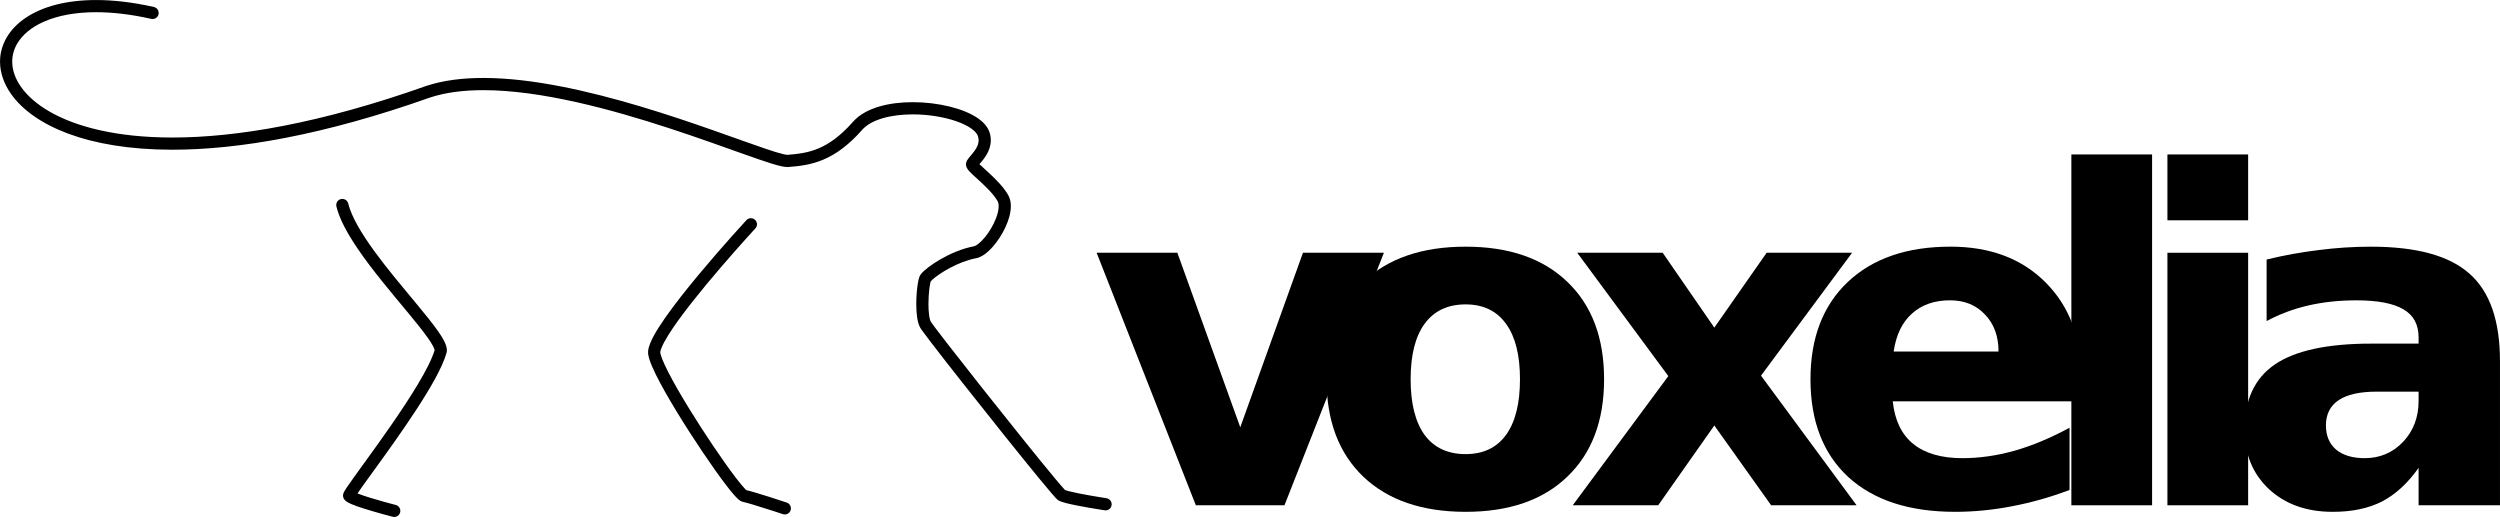
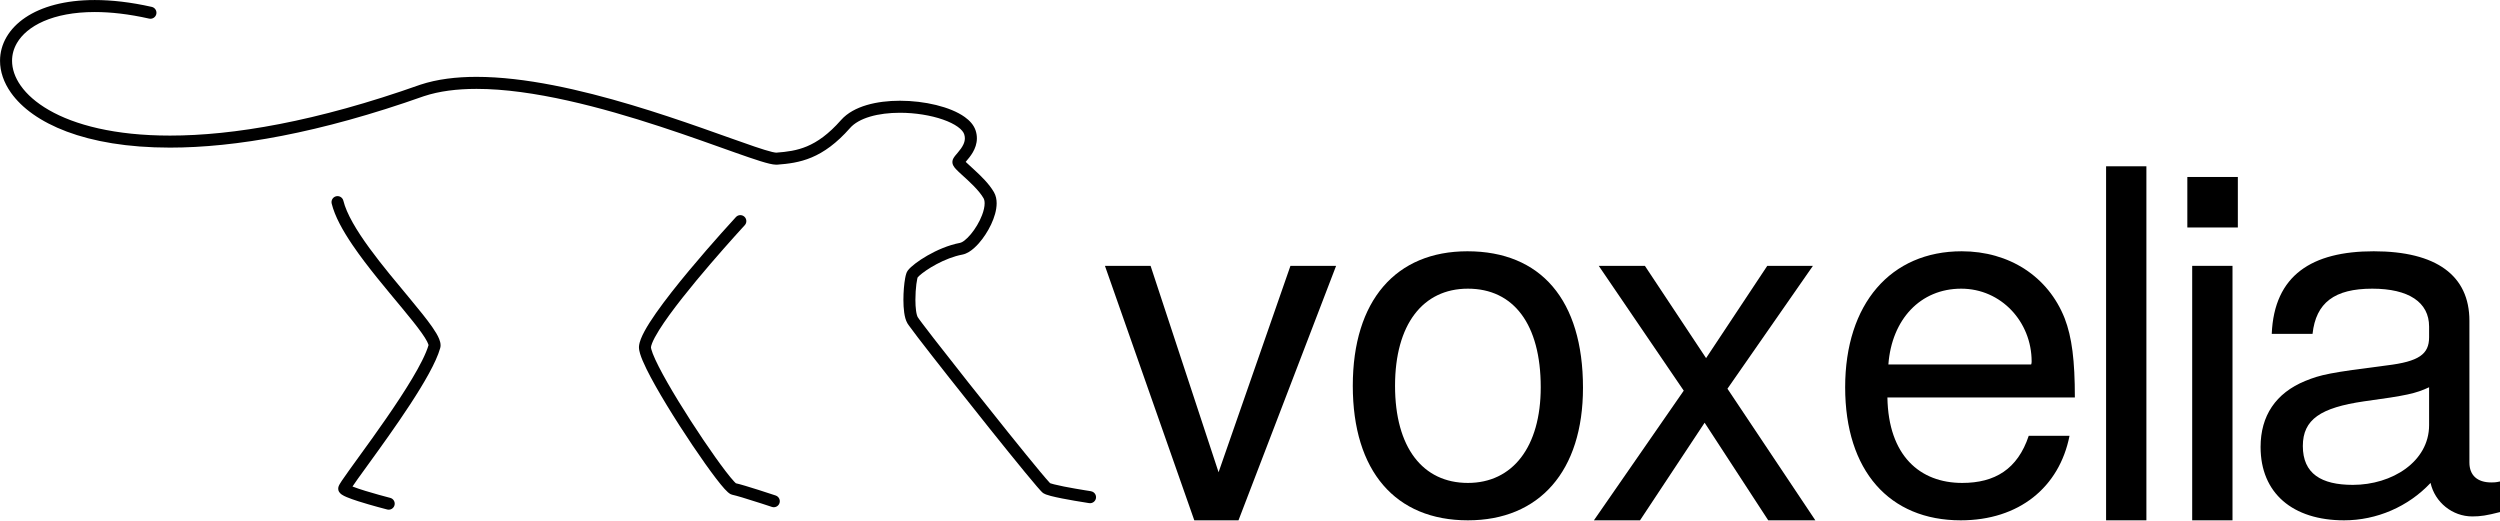
- <svg xmlns="http://www.w3.org/2000/svg" width="324.832" height="67.169" id="svg2998" version="1.1">
+ <svg xmlns="http://www.w3.org/2000/svg" width="329.463" height="68.571" id="svg2998" version="1.1">
  <defs id="defs3000" />
-   <g id="layer1" transform="translate(-202.8697,-367.3489)">
-     <g style="font-size:15px;fill:#000000;fill-opacity:1" id="text3846" transform="translate(157.1429,-108.5714)">
-       <path d="m 188.216,508.762 10.488,0 8.174,22.676 8.145,-22.676 10.518,0 -12.92,32.812 -11.514,0 -12.891,-32.812" style="font-size:60px;font-variant:normal;font-weight:bold;font-stretch:normal;writing-mode:lr-tb;fill:#000000;fill-rule:nonzero;stroke:none;font-family:Helvetica 55 Roman;-inkscape-font-specification:HelveticaNeue-Bold" id="path2986" />
-       <path d="m 236.162,515.471 c -2.324,3e-5 -4.102,0.84 -5.332,2.52 -1.211,1.66 -1.816,4.063 -1.816,7.207 -1e-5,3.145 0.605,5.557 1.816,7.236 1.23,1.66 3.008,2.49 5.332,2.49 2.285,0 4.033,-0.83 5.244,-2.49 1.211,-1.68 1.816,-4.092 1.816,-7.236 -2e-5,-3.145 -0.605,-5.547 -1.816,-7.207 -1.211,-1.68 -2.959,-2.519 -5.244,-2.52 m 0,-7.5 c 5.644,3e-5 10.049,1.523 13.213,4.57 3.184,3.047 4.775,7.266 4.775,12.656 -4e-5,5.391 -1.592,9.609 -4.775,12.656 -3.164,3.047 -7.568,4.57 -13.213,4.57 -5.664,0 -10.098,-1.523 -13.301,-4.57 -3.184,-3.047 -4.775,-7.266 -4.775,-12.656 -10e-6,-5.391 1.592,-9.609 4.775,-12.656 3.203,-3.047 7.637,-4.57 13.301,-4.57" style="font-size:60px;font-variant:normal;font-weight:bold;font-stretch:normal;writing-mode:lr-tb;fill:#000000;fill-rule:nonzero;stroke:none;font-family:Helvetica 55 Roman;-inkscape-font-specification:HelveticaNeue-Bold" id="path2988" />
-       <path d="m 262.497,524.787 -11.836,-16.025 11.104,0 6.709,9.727 6.797,-9.727 11.104,0 -11.836,15.967 12.422,16.846 -11.104,0 -7.383,-10.371 -7.295,10.371 -11.104,0 12.422,-16.787" style="font-size:60px;font-variant:normal;font-weight:bold;font-stretch:normal;writing-mode:lr-tb;fill:#000000;fill-rule:nonzero;stroke:none;font-family:Helvetica 55 Roman;-inkscape-font-specification:HelveticaNeue-Bold" id="path2990" />
-       <path d="m 316.18,525.08 0,2.988 -24.521,0 c 0.254,2.461 1.143,4.307 2.666,5.537 1.523,1.23 3.652,1.846 6.387,1.846 2.207,10e-6 4.463,-0.322 6.768,-0.967 2.324,-0.664 4.707,-1.66 7.148,-2.988 l 0,8.086 c -2.481,0.938 -4.961,1.641 -7.441,2.109 -2.481,0.488 -4.961,0.732 -7.441,0.732 -5.938,0 -10.557,-1.504 -13.857,-4.512 -3.281,-3.027 -4.922,-7.266 -4.922,-12.715 -10e-6,-5.352 1.611,-9.561 4.834,-12.627 3.242,-3.066 7.695,-4.6 13.359,-4.6 5.156,3e-5 9.277,1.553 12.363,4.658 3.105,3.106 4.658,7.256 4.658,12.451 m -10.781,-3.486 c -3e-5,-1.992 -0.586,-3.594 -1.758,-4.805 -1.152,-1.23 -2.666,-1.846 -4.541,-1.846 -2.031,2e-5 -3.682,0.576 -4.951,1.729 -1.27,1.133 -2.061,2.773 -2.373,4.922 l 13.623,0" style="font-size:60px;font-variant:normal;font-weight:bold;font-stretch:normal;writing-mode:lr-tb;fill:#000000;fill-rule:nonzero;stroke:none;font-family:Helvetica 55 Roman;-inkscape-font-specification:HelveticaNeue-Bold" id="path2992" />
-       <path d="m 314.866,495.988 10.488,0 0,45.586 -10.488,0 0,-45.586" style="font-size:60px;font-variant:normal;font-weight:bold;font-stretch:normal;writing-mode:lr-tb;fill:#000000;fill-rule:nonzero;stroke:none;font-family:Helvetica 55 Roman;-inkscape-font-specification:HelveticaNeue-Bold" id="path2994" />
-       <path d="m 327.346,508.762 10.488,0 0,32.812 -10.488,0 0,-32.812 m 0,-12.773 10.488,0 0,8.555 -10.488,0 0,-8.555" style="font-size:60px;font-variant:normal;font-weight:bold;font-stretch:normal;writing-mode:lr-tb;fill:#000000;fill-rule:nonzero;stroke:none;font-family:Helvetica 55 Roman;-inkscape-font-specification:HelveticaNeue-Bold" id="path2996" />
-       <path d="m 354.533,526.808 c -2.188,2e-5 -3.838,0.371 -4.951,1.113 -1.094,0.742 -1.641,1.836 -1.641,3.281 -1e-5,1.328 0.439,2.373 1.318,3.135 0.898,0.742 2.139,1.113 3.721,1.113 1.973,10e-6 3.633,-0.703 4.98,-2.109 1.348,-1.426 2.021,-3.203 2.021,-5.332 l 0,-1.201 -5.449,0 m 16.025,-3.955 0,18.721 -10.576,0 0,-4.863 c -1.406,1.992 -2.988,3.447 -4.746,4.365 -1.758,0.898 -3.897,1.348 -6.416,1.348 -3.398,0 -6.162,-0.986 -8.291,-2.959 -2.109,-1.992 -3.164,-4.57 -3.164,-7.734 0,-3.848 1.318,-6.67 3.955,-8.467 2.656,-1.797 6.816,-2.695 12.48,-2.695 l 6.182,0 0,-0.82 c -3e-5,-1.66 -0.654,-2.871 -1.963,-3.633 -1.309,-0.781 -3.35,-1.172 -6.123,-1.172 -2.246,2e-5 -4.336,0.225 -6.27,0.674 -1.934,0.449 -3.73,1.123 -5.391,2.021 l 0,-7.998 c 2.246,-0.547 4.502,-0.957 6.768,-1.23 2.266,-0.293 4.531,-0.439 6.797,-0.439 5.918,3e-5 10.186,1.172 12.803,3.516 2.637,2.324 3.955,6.113 3.955,11.367" style="font-size:60px;font-variant:normal;font-weight:bold;font-stretch:normal;writing-mode:lr-tb;fill:#000000;fill-rule:nonzero;stroke:none;font-family:Helvetica 55 Roman;-inkscape-font-specification:HelveticaNeue-Bold" id="path2998" />
+   <g id="layer1" transform="translate(-192.1554,-455.9203)">
+     <path id="path3924" style="fill:#000000;fill-opacity:1;fill-rule:nonzero;stroke:none" d="m 235.864,482.744 c 0.422,1.701 1.453,3.548 2.746,5.461 1.941,2.862 4.494,5.849 6.552,8.336 1.028,1.242 1.933,2.36 2.562,3.25 0.315,0.444 0.56,0.832 0.714,1.131 0.077,0.149 0.13,0.275 0.16,0.366 l 0.029,0.105 0.004,0.026 4.2e-4,0.005 0.221,0 -0.211,-0.059 -0.01,0.059 0.221,0 -0.211,-0.059 0.002,-0.005 -0.002,0.005 c -0.158,0.561 -0.461,1.288 -0.872,2.106 -1.438,2.876 -4.168,6.863 -6.529,10.167 -1.181,1.655 -2.271,3.142 -3.07,4.255 -0.4,0.557 -0.727,1.019 -0.962,1.371 -0.118,0.176 -0.212,0.324 -0.287,0.455 -0.038,0.067 -0.071,0.128 -0.104,0.202 -0.017,0.038 -0.034,0.079 -0.051,0.136 -0.016,0.058 -0.038,0.127 -0.04,0.261 0.002,0.097 0.011,0.255 0.131,0.446 0.129,0.188 0.239,0.261 0.344,0.337 0.195,0.131 0.398,0.226 0.643,0.331 0.423,0.179 0.955,0.364 1.53,0.548 1.719,0.55 3.803,1.083 3.811,1.085 0.423,0.108 0.854,-0.147 0.963,-0.571 0.109,-0.424 -0.147,-0.855 -0.571,-0.963 0,0 -0.083,-0.022 -0.232,-0.061 -0.522,-0.137 -1.841,-0.488 -3.055,-0.863 -0.606,-0.186 -1.187,-0.38 -1.615,-0.547 -0.213,-0.083 -0.388,-0.161 -0.493,-0.217 -0.052,-0.028 -0.087,-0.05 -0.092,-0.054 l -0.031,0.043 0.034,-0.041 -0.003,-0.002 -0.031,0.043 0.034,-0.041 -0.293,0.36 0.386,-0.252 c -0.054,-0.08 -0.085,-0.1 -0.093,-0.108 l -0.293,0.36 0.386,-0.252 -0.641,0.418 0.766,0 c -0.002,-0.085 -0.009,-0.234 -0.125,-0.417 l -0.641,0.417 0.766,0 -0.673,0 0.641,0.211 c 0.008,-0.031 0.029,-0.076 0.032,-0.211 l -0.673,0 0.641,0.211 -0.29,-0.096 0.277,0.13 0.013,-0.034 -0.29,-0.096 0.277,0.13 c 0.004,-0.011 0.069,-0.127 0.166,-0.275 0.371,-0.574 1.219,-1.741 2.28,-3.205 1.595,-2.201 3.69,-5.1 5.515,-7.897 0.914,-1.399 1.76,-2.772 2.447,-4.028 0.687,-1.258 1.215,-2.39 1.492,-3.361 l -10e-4,0.005 0.002,-0.005 c 0.036,-0.129 0.05,-0.254 0.05,-0.372 -0.003,-0.305 -0.08,-0.564 -0.184,-0.828 -0.198,-0.489 -0.517,-1.006 -0.929,-1.601 -0.721,-1.033 -1.737,-2.279 -2.882,-3.66 -1.716,-2.069 -3.719,-4.436 -5.396,-6.736 -0.838,-1.15 -1.594,-2.283 -2.189,-3.343 -0.596,-1.06 -1.029,-2.05 -1.233,-2.888 -0.104,-0.425 -0.532,-0.684 -0.957,-0.581 -0.425,0.104 -0.684,0.532 -0.581,0.957 z m 58.516,38.476 c -0.002,-4.2e-4 -1.042,-0.348 -2.227,-0.725 -0.593,-0.188 -1.221,-0.385 -1.776,-0.549 -0.558,-0.166 -1.032,-0.298 -1.365,-0.367 l 4.2e-4,0 -0.112,0.541 0.25,-0.494 c -0.022,-0.011 -0.061,-0.03 -0.138,-0.047 l -0.112,0.541 0.25,-0.494 -0.136,0.268 0.157,-0.256 -0.021,-0.012 -0.136,0.268 0.157,-0.256 -0.028,0.045 0.031,-0.044 -0.003,-0.002 -0.028,0.045 0.031,-0.044 c -0.017,-0.009 -0.134,-0.109 -0.274,-0.261 -0.271,-0.287 -0.665,-0.765 -1.127,-1.368 -1.624,-2.118 -4.118,-5.797 -6.188,-9.179 -1.035,-1.691 -1.967,-3.311 -2.63,-4.617 -0.332,-0.652 -0.596,-1.227 -0.771,-1.679 -0.087,-0.226 -0.151,-0.421 -0.191,-0.572 -0.04,-0.149 -0.052,-0.259 -0.05,-0.281 l -4.2e-4,-4.2e-4 4.2e-4,-4.3e-4 c 0.008,-0.1 0.054,-0.288 0.146,-0.522 0.171,-0.444 0.496,-1.052 0.929,-1.744 1.521,-2.436 4.356,-5.915 6.794,-8.754 1.221,-1.422 2.344,-2.688 3.162,-3.599 0.409,-0.455 0.741,-0.821 0.971,-1.073 0.23,-0.252 0.356,-0.388 0.357,-0.389 0.297,-0.321 0.277,-0.822 -0.044,-1.118 -0.321,-0.297 -0.822,-0.277 -1.119,0.044 -0.005,0.006 -3.069,3.322 -6.185,7.063 -1.558,1.871 -3.129,3.847 -4.344,5.584 -0.608,0.869 -1.127,1.677 -1.516,2.396 -0.195,0.36 -0.357,0.698 -0.481,1.019 -0.124,0.321 -0.213,0.623 -0.245,0.936 l 0,-8.4e-4 0,4.2e-4 c -0.006,0.055 -0.008,0.108 -0.008,0.16 0.003,0.294 0.064,0.561 0.153,0.863 0.169,0.559 0.457,1.225 0.838,2.002 1.328,2.701 3.804,6.698 6.078,10.077 1.137,1.689 2.221,3.218 3.088,4.349 0.435,0.567 0.813,1.033 1.13,1.382 0.159,0.175 0.302,0.32 0.444,0.444 0.072,0.062 0.144,0.119 0.231,0.175 0.089,0.054 0.187,0.115 0.37,0.156 l 0,0 c 0.229,0.047 0.698,0.175 1.234,0.334 0.81,0.241 1.801,0.556 2.587,0.811 0.393,0.128 0.735,0.24 0.978,0.32 0.244,0.081 0.387,0.129 0.388,0.129 0.415,0.138 0.863,-0.086 1.002,-0.5 0.138,-0.415 -0.086,-0.863 -0.5,-1.002 m 41.541,-0.569 c -4.3e-4,0 -0.309,-0.047 -0.786,-0.125 -0.716,-0.116 -1.809,-0.3 -2.775,-0.492 -0.483,-0.096 -0.935,-0.194 -1.285,-0.284 -0.174,-0.044 -0.322,-0.087 -0.429,-0.122 -0.053,-0.018 -0.096,-0.034 -0.122,-0.045 l -0.026,-0.012 -0.002,-4.2e-4 -0.091,0.168 0.099,-0.164 -0.008,-0.005 -0.091,0.168 0.099,-0.164 -0.002,-0.002 0.003,0.002 -0.249,0.411 0.32,-0.361 c -0.002,-4.3e-4 -0.006,-0.01 -0.071,-0.05 l -0.249,0.411 0.32,-0.361 c -0.003,-0.002 -0.044,-0.042 -0.099,-0.1 -0.22,-0.232 -0.668,-0.753 -1.258,-1.46 -2.073,-2.484 -5.968,-7.339 -9.416,-11.695 -1.724,-2.178 -3.338,-4.233 -4.556,-5.805 -0.609,-0.786 -1.12,-1.452 -1.495,-1.95 -0.187,-0.249 -0.341,-0.456 -0.454,-0.613 -0.111,-0.154 -0.19,-0.271 -0.197,-0.286 -0.062,-0.092 -0.169,-0.421 -0.223,-0.838 -0.06,-0.419 -0.087,-0.934 -0.087,-1.459 0,-0.725 0.052,-1.476 0.126,-2.059 0.037,-0.291 0.081,-0.541 0.121,-0.713 0.019,-0.085 0.039,-0.151 0.051,-0.184 l 0.006,-0.017 0.001,-0.002 -0.35,-0.16 0.306,0.231 c 0.035,-0.049 0.042,-0.068 0.044,-0.071 l -0.35,-0.16 0.306,0.231 4.3e-4,-4.2e-4 c 0.028,-0.038 0.111,-0.131 0.23,-0.24 0.422,-0.391 1.279,-1.004 2.305,-1.548 1.029,-0.549 2.24,-1.04 3.392,-1.256 l 0.004,-4.2e-4 -0.004,4.2e-4 c 0.313,-0.06 0.593,-0.186 0.86,-0.346 0.464,-0.282 0.897,-0.678 1.311,-1.146 0.619,-0.703 1.189,-1.574 1.62,-2.487 0.427,-0.916 0.723,-1.866 0.727,-2.784 -4.2e-4,-0.501 -0.094,-1.007 -0.355,-1.461 l 0,0 c -0.652,-1.122 -1.697,-2.121 -2.571,-2.929 -0.436,-0.401 -0.831,-0.751 -1.095,-1.009 -0.131,-0.127 -0.231,-0.234 -0.273,-0.288 l -0.019,-0.026 -4.3e-4,-8.5e-4 -0.272,0.17 0.298,-0.116 -0.026,-0.055 -0.272,0.17 0.298,-0.116 -0.569,0.221 0.609,0 c -4.3e-4,-0.113 -0.025,-0.182 -0.039,-0.221 l -0.569,0.221 0.609,0 -0.686,0 0.684,0.051 0.002,-0.051 -0.686,0 0.684,0.051 -0.54,-0.04 0.497,0.221 c 0.01,-0.025 0.034,-0.077 0.043,-0.18 l -0.54,-0.04 0.497,0.221 -0.226,-0.1 0.216,0.121 0.01,-0.021 -0.226,-0.1 0.216,0.121 -0.016,-0.009 0.016,0.01 4.3e-4,-4.2e-4 -0.016,-0.009 0.016,0.01 c 0.007,-0.018 0.132,-0.176 0.295,-0.362 0.246,-0.288 0.585,-0.682 0.873,-1.181 0.287,-0.497 0.529,-1.118 0.529,-1.838 0,-0.336 -0.054,-0.689 -0.173,-1.044 l 0.006,0.018 -0.006,-0.018 c -0.245,-0.721 -0.771,-1.285 -1.42,-1.754 -0.981,-0.701 -2.295,-1.22 -3.779,-1.586 -1.484,-0.363 -3.135,-0.564 -4.77,-0.564 -1.52,4.2e-4 -3.026,0.173 -4.371,0.569 -1.342,0.398 -2.54,1.019 -3.39,1.977 l -4.2e-4,4.2e-4 c -1.666,1.888 -3.124,2.887 -4.484,3.461 -1.361,0.573 -2.656,0.728 -4.04,0.834 l -10e-4,0 -0.009,4.2e-4 c -0.053,0.002 -0.264,-0.024 -0.544,-0.091 -0.533,-0.125 -1.343,-0.377 -2.35,-0.719 -3.537,-1.198 -9.532,-3.491 -16.205,-5.483 -6.678,-1.991 -14.034,-3.693 -20.403,-3.696 -2.682,4.2e-4 -5.194,0.302 -7.414,1.036 l -0.008,0.003 -0.008,0.003 c -13.731,4.87 -24.656,6.698 -32.965,6.698 -7.287,0.002 -12.559,-1.409 -15.95,-3.361 -1.697,-0.975 -2.922,-2.081 -3.713,-3.2 -0.792,-1.12 -1.152,-2.242 -1.153,-3.298 4.2e-4,-0.816 0.214,-1.6 0.646,-2.342 0.648,-1.109 1.809,-2.128 3.52,-2.874 1.709,-0.745 3.963,-1.209 6.734,-1.208 2.097,0 4.49,0.264 7.164,0.867 0.426,0.096 0.85,-0.172 0.946,-0.598 0.096,-0.426 -0.172,-0.85 -0.598,-0.946 -2.774,-0.624 -5.281,-0.905 -7.512,-0.905 -3.928,0.002 -7.003,0.868 -9.148,2.308 -1.07,0.72 -1.906,1.587 -2.474,2.558 -0.568,0.97 -0.864,2.044 -0.863,3.141 -4.2e-4,1.423 0.493,2.872 1.444,4.214 1.429,2.015 3.873,3.811 7.347,5.116 3.476,1.303 7.991,2.113 13.608,2.113 8.541,-8.4e-4 19.631,-1.874 33.494,-6.789 l -0.264,-0.746 0.249,0.752 c 2.002,-0.663 4.353,-0.956 6.916,-0.956 7.427,-0.005 16.578,2.466 24.181,4.956 3.804,1.243 7.223,2.489 9.873,3.427 1.326,0.47 2.457,0.862 3.359,1.142 0.451,0.14 0.844,0.252 1.184,0.331 0.343,0.079 0.62,0.131 0.906,0.134 l 0.132,-0.005 -10e-4,4.2e-4 c 1.419,-0.109 2.929,-0.278 4.533,-0.954 1.605,-0.674 3.275,-1.849 5.057,-3.873 l -0.002,0.002 8.4e-4,-0.002 c 0.568,-0.648 1.494,-1.166 2.651,-1.506 1.154,-0.341 2.524,-0.505 3.923,-0.505 2.005,-0.002 4.075,0.336 5.67,0.894 0.797,0.277 1.474,0.611 1.956,0.959 0.488,0.348 0.757,0.7 0.843,0.971 l 0.006,0.018 -0.006,-0.018 c 0.065,0.196 0.091,0.373 0.091,0.542 -4.3e-4,0.268 -0.067,0.526 -0.183,0.785 -0.173,0.388 -0.463,0.764 -0.738,1.086 -0.138,0.163 -0.27,0.311 -0.392,0.467 -0.061,0.079 -0.12,0.159 -0.179,0.263 -0.056,0.105 -0.126,0.232 -0.148,0.46 l -0.003,0.067 c 0.005,0.233 0.071,0.367 0.123,0.473 0.106,0.194 0.214,0.314 0.339,0.453 0.218,0.235 0.493,0.487 0.81,0.776 0.473,0.43 1.034,0.934 1.552,1.466 0.518,0.53 0.99,1.094 1.28,1.6 l 0,-4.2e-4 c 0.084,0.144 0.144,0.367 0.144,0.672 0.002,0.422 -0.119,0.98 -0.343,1.561 -0.331,0.872 -0.885,1.798 -1.464,2.494 -0.289,0.349 -0.584,0.64 -0.843,0.84 -0.258,0.202 -0.484,0.3 -0.576,0.313 l -0.003,4.2e-4 0.003,-4.2e-4 c -1.57,0.298 -3.089,0.973 -4.316,1.675 -0.613,0.352 -1.152,0.711 -1.586,1.043 -0.217,0.166 -0.409,0.325 -0.574,0.477 -0.165,0.153 -0.303,0.294 -0.422,0.451 l 0.002,-0.003 -0.002,0.003 c -0.111,0.153 -0.149,0.261 -0.192,0.375 -0.068,0.196 -0.116,0.404 -0.161,0.651 -0.134,0.733 -0.226,1.783 -0.227,2.833 4.3e-4,0.58 0.029,1.156 0.103,1.681 0.079,0.527 0.182,0.995 0.429,1.423 0.043,0.072 0.086,0.137 0.145,0.221 0.221,0.316 0.636,0.87 1.214,1.624 2.016,2.632 5.961,7.634 9.481,12.03 1.76,2.198 3.412,4.242 4.664,5.763 0.626,0.761 1.152,1.39 1.545,1.846 0.197,0.229 0.359,0.413 0.49,0.554 0.066,0.071 0.123,0.13 0.178,0.184 l 0.088,0.081 c 0.034,0.028 0.067,0.058 0.141,0.103 l 0.002,10e-4 -0.002,-10e-4 c 0.11,0.066 0.204,0.105 0.305,0.145 0.188,0.071 0.398,0.133 0.643,0.197 0.848,0.221 2.094,0.452 3.148,0.634 1.052,0.182 1.899,0.31 1.903,0.311 0.432,0.066 0.835,-0.232 0.901,-0.664 0.065,-0.432 -0.232,-0.835 -0.664,-0.901" />
+     <g style="font-size:64px;font-style:normal;font-variant:normal;font-weight:normal;font-stretch:normal;line-height:125%;letter-spacing:0px;word-spacing:0px;fill:#000000;fill-opacity:1;stroke:none;font-family:TeX Gyre Heros;-inkscape-font-specification:TeX Gyre Heros" id="text3015" transform="translate(17.17259,169.3201)">
+       <path d="m 504.446,354.083 0,-4.032 c -0.576,0.128 -0.832,0.128 -1.152,0.128 -1.856,0 -2.88,-0.96 -2.88,-2.624 l 0,-18.688 c 0,-5.952 -4.352,-9.152 -12.608,-9.152 -8.128,0 -13.12,3.136 -13.44,10.88 l 5.376,0 c 0.448,-4.096 2.88,-5.952 7.872,-5.952 4.8,0 7.488,1.792 7.488,4.992 l 0,1.408 c 0,2.24 -1.344,3.2 -5.568,3.712 -7.552,0.96 -8.704,1.216 -10.752,2.048 -3.904,1.6 -5.888,4.608 -5.888,8.704 0,6.08 4.224,9.664 11.008,9.664 4.288,0 8.448,-1.792 11.392,-4.928 0.576,2.56 2.88,4.416 5.504,4.416 1.088,0 1.92,-0.128 3.648,-0.576 m -9.344,-11.456 c 0,4.8 -4.864,7.872 -10.048,7.872 -4.16,0 -6.592,-1.472 -6.592,-5.12 0,-3.52 2.368,-5.056 8.064,-5.888 5.632,-0.768 6.784,-1.024 8.576,-1.856 l 0,4.992" id="path3032" />
    </g>
-     <path id="path3924" style="fill:#000000;fill-opacity:1;fill-rule:nonzero;stroke:none" d="m 246.578,394.173 c 0.422,1.701 1.453,3.548 2.746,5.461 1.941,2.862 4.494,5.849 6.552,8.336 1.028,1.242 1.933,2.36 2.562,3.25 0.315,0.444 0.56,0.832 0.714,1.131 0.077,0.149 0.13,0.275 0.16,0.366 l 0.029,0.105 0.004,0.026 4.2e-4,0.005 0.221,0 -0.211,-0.059 -0.01,0.059 0.221,0 -0.211,-0.059 0.002,-0.005 -0.002,0.005 c -0.158,0.561 -0.461,1.288 -0.872,2.106 -1.438,2.876 -4.168,6.863 -6.529,10.167 -1.181,1.655 -2.271,3.142 -3.07,4.255 -0.4,0.557 -0.727,1.019 -0.962,1.371 -0.118,0.176 -0.212,0.324 -0.287,0.455 -0.038,0.067 -0.071,0.128 -0.104,0.202 -0.017,0.038 -0.034,0.079 -0.051,0.136 -0.016,0.058 -0.038,0.127 -0.04,0.261 0.002,0.097 0.011,0.255 0.131,0.446 0.129,0.188 0.239,0.261 0.344,0.337 0.195,0.131 0.398,0.226 0.643,0.331 0.423,0.179 0.955,0.364 1.53,0.548 1.719,0.55 3.803,1.083 3.811,1.085 0.423,0.108 0.854,-0.147 0.963,-0.571 0.109,-0.424 -0.147,-0.855 -0.571,-0.963 0,0 -0.083,-0.022 -0.232,-0.061 -0.522,-0.137 -1.841,-0.488 -3.055,-0.863 -0.606,-0.186 -1.187,-0.38 -1.615,-0.547 -0.213,-0.083 -0.388,-0.161 -0.493,-0.217 -0.052,-0.028 -0.087,-0.05 -0.092,-0.054 l -0.031,0.043 0.034,-0.041 -0.003,-0.002 -0.031,0.043 0.034,-0.041 -0.293,0.36 0.386,-0.252 c -0.054,-0.08 -0.085,-0.1 -0.093,-0.108 l -0.293,0.36 0.386,-0.252 -0.641,0.418 0.766,0 c -0.002,-0.085 -0.009,-0.234 -0.125,-0.417 l -0.641,0.417 0.766,0 -0.673,0 0.641,0.211 c 0.008,-0.031 0.029,-0.076 0.032,-0.211 l -0.673,0 0.641,0.211 -0.29,-0.096 0.277,0.13 0.013,-0.034 -0.29,-0.096 0.277,0.13 c 0.004,-0.011 0.069,-0.127 0.166,-0.275 0.371,-0.574 1.219,-1.741 2.28,-3.205 1.595,-2.201 3.69,-5.1 5.515,-7.897 0.914,-1.399 1.76,-2.772 2.447,-4.028 0.687,-1.258 1.215,-2.39 1.492,-3.361 l -10e-4,0.005 0.002,-0.005 c 0.036,-0.129 0.05,-0.254 0.05,-0.372 -0.003,-0.305 -0.08,-0.564 -0.184,-0.828 -0.198,-0.489 -0.517,-1.006 -0.929,-1.601 -0.721,-1.033 -1.737,-2.279 -2.882,-3.66 -1.716,-2.069 -3.719,-4.436 -5.396,-6.736 -0.838,-1.15 -1.594,-2.283 -2.189,-3.343 -0.596,-1.06 -1.029,-2.05 -1.233,-2.888 -0.104,-0.425 -0.532,-0.684 -0.957,-0.581 -0.425,0.104 -0.684,0.532 -0.581,0.957 z m 58.516,38.476 c -0.002,-4.2e-4 -1.042,-0.348 -2.227,-0.725 -0.593,-0.188 -1.221,-0.385 -1.776,-0.549 -0.558,-0.166 -1.032,-0.298 -1.365,-0.367 l 4.2e-4,0 -0.112,0.541 0.25,-0.494 c -0.022,-0.011 -0.061,-0.03 -0.138,-0.047 l -0.112,0.541 0.25,-0.494 -0.136,0.268 0.157,-0.256 -0.021,-0.012 -0.136,0.268 0.157,-0.256 -0.028,0.045 0.031,-0.044 -0.003,-0.002 -0.028,0.045 0.031,-0.044 c -0.017,-0.009 -0.134,-0.109 -0.274,-0.261 -0.271,-0.287 -0.665,-0.765 -1.127,-1.368 -1.624,-2.118 -4.118,-5.797 -6.188,-9.179 -1.035,-1.691 -1.967,-3.311 -2.63,-4.617 -0.332,-0.652 -0.596,-1.227 -0.771,-1.679 -0.087,-0.226 -0.151,-0.421 -0.191,-0.572 -0.04,-0.149 -0.052,-0.259 -0.05,-0.281 l -4.2e-4,-4.2e-4 4.2e-4,-4.3e-4 c 0.008,-0.1 0.054,-0.288 0.146,-0.522 0.171,-0.444 0.496,-1.052 0.929,-1.744 1.521,-2.436 4.356,-5.915 6.794,-8.754 1.221,-1.422 2.344,-2.688 3.162,-3.599 0.409,-0.455 0.741,-0.821 0.971,-1.073 0.23,-0.252 0.356,-0.388 0.357,-0.389 0.297,-0.321 0.277,-0.822 -0.044,-1.118 -0.321,-0.297 -0.822,-0.277 -1.119,0.044 -0.005,0.006 -3.069,3.322 -6.185,7.063 -1.558,1.871 -3.129,3.847 -4.344,5.584 -0.608,0.869 -1.127,1.677 -1.516,2.396 -0.195,0.36 -0.357,0.698 -0.481,1.019 -0.124,0.321 -0.213,0.623 -0.245,0.936 l 0,-8.4e-4 0,4.2e-4 c -0.006,0.055 -0.008,0.108 -0.008,0.16 0.003,0.294 0.064,0.561 0.153,0.863 0.169,0.559 0.457,1.225 0.838,2.002 1.328,2.701 3.804,6.698 6.078,10.077 1.137,1.689 2.221,3.218 3.088,4.349 0.435,0.567 0.813,1.033 1.13,1.382 0.159,0.175 0.302,0.32 0.444,0.444 0.072,0.062 0.144,0.119 0.231,0.175 0.089,0.054 0.187,0.115 0.37,0.156 l 0,0 c 0.229,0.047 0.698,0.175 1.234,0.334 0.81,0.241 1.801,0.556 2.587,0.811 0.393,0.128 0.735,0.24 0.978,0.32 0.244,0.081 0.387,0.129 0.388,0.129 0.415,0.138 0.863,-0.086 1.002,-0.5 0.138,-0.415 -0.086,-0.863 -0.5,-1.002 m 41.541,-0.569 c -4.3e-4,0 -0.309,-0.047 -0.786,-0.125 -0.716,-0.116 -1.809,-0.3 -2.775,-0.492 -0.483,-0.096 -0.935,-0.194 -1.285,-0.284 -0.174,-0.044 -0.322,-0.087 -0.429,-0.122 -0.053,-0.018 -0.096,-0.034 -0.122,-0.045 l -0.026,-0.012 -0.002,-4.2e-4 -0.091,0.168 0.099,-0.164 -0.008,-0.005 -0.091,0.168 0.099,-0.164 -0.002,-0.002 0.003,0.002 -0.249,0.411 0.32,-0.361 c -0.002,-4.3e-4 -0.006,-0.01 -0.071,-0.05 l -0.249,0.411 0.32,-0.361 c -0.003,-0.002 -0.044,-0.042 -0.099,-0.1 -0.22,-0.232 -0.668,-0.753 -1.258,-1.46 -2.073,-2.484 -5.968,-7.339 -9.416,-11.695 -1.724,-2.178 -3.338,-4.233 -4.556,-5.805 -0.609,-0.786 -1.12,-1.452 -1.495,-1.95 -0.187,-0.249 -0.341,-0.456 -0.454,-0.613 -0.111,-0.154 -0.19,-0.271 -0.197,-0.286 -0.062,-0.092 -0.169,-0.421 -0.223,-0.838 -0.06,-0.419 -0.087,-0.934 -0.087,-1.459 0,-0.725 0.052,-1.476 0.126,-2.059 0.037,-0.291 0.081,-0.541 0.121,-0.713 0.019,-0.085 0.039,-0.151 0.051,-0.184 l 0.006,-0.017 0.001,-0.002 -0.35,-0.16 0.306,0.231 c 0.035,-0.049 0.042,-0.068 0.044,-0.071 l -0.35,-0.16 0.306,0.231 4.3e-4,-4.2e-4 c 0.028,-0.038 0.111,-0.131 0.23,-0.24 0.422,-0.391 1.279,-1.004 2.305,-1.548 1.029,-0.549 2.24,-1.04 3.392,-1.256 l 0.004,-4.2e-4 -0.004,4.2e-4 c 0.313,-0.06 0.593,-0.186 0.86,-0.346 0.464,-0.282 0.897,-0.678 1.311,-1.146 0.619,-0.703 1.189,-1.574 1.62,-2.487 0.427,-0.916 0.723,-1.866 0.727,-2.784 -4.2e-4,-0.501 -0.094,-1.007 -0.355,-1.461 l 0,0 c -0.652,-1.122 -1.697,-2.121 -2.571,-2.929 -0.436,-0.401 -0.831,-0.751 -1.095,-1.009 -0.131,-0.127 -0.231,-0.234 -0.273,-0.288 l -0.019,-0.026 -4.3e-4,-8.5e-4 -0.272,0.17 0.298,-0.116 -0.026,-0.055 -0.272,0.17 0.298,-0.116 -0.569,0.221 0.609,0 c -4.3e-4,-0.113 -0.025,-0.182 -0.039,-0.221 l -0.569,0.221 0.609,0 -0.686,0 0.684,0.051 0.002,-0.051 -0.686,0 0.684,0.051 -0.54,-0.04 0.497,0.221 c 0.01,-0.025 0.034,-0.077 0.043,-0.18 l -0.54,-0.04 0.497,0.221 -0.226,-0.1 0.216,0.121 0.01,-0.021 -0.226,-0.1 0.216,0.121 -0.016,-0.009 0.016,0.01 4.3e-4,-4.2e-4 -0.016,-0.009 0.016,0.01 c 0.007,-0.018 0.132,-0.176 0.295,-0.362 0.246,-0.288 0.585,-0.682 0.873,-1.181 0.287,-0.497 0.529,-1.118 0.529,-1.838 0,-0.336 -0.054,-0.689 -0.173,-1.044 l 0.006,0.018 -0.006,-0.018 c -0.245,-0.721 -0.771,-1.285 -1.42,-1.754 -0.981,-0.701 -2.295,-1.22 -3.779,-1.586 -1.484,-0.363 -3.135,-0.564 -4.77,-0.564 -1.52,4.2e-4 -3.026,0.173 -4.371,0.569 -1.342,0.398 -2.54,1.019 -3.39,1.977 l -4.2e-4,4.2e-4 c -1.666,1.888 -3.124,2.887 -4.484,3.461 -1.361,0.573 -2.656,0.728 -4.04,0.834 l -0.001,0 -0.009,4.2e-4 c -0.053,0.002 -0.264,-0.024 -0.544,-0.091 -0.533,-0.125 -1.343,-0.377 -2.35,-0.719 -3.537,-1.198 -9.532,-3.491 -16.205,-5.483 -6.678,-1.991 -14.034,-3.693 -20.403,-3.696 -2.682,4.2e-4 -5.194,0.302 -7.414,1.036 l -0.008,0.003 -0.008,0.003 c -13.731,4.87 -24.656,6.698 -32.965,6.698 -7.287,0.002 -12.559,-1.409 -15.95,-3.361 -1.697,-0.975 -2.922,-2.081 -3.713,-3.2 -0.792,-1.12 -1.152,-2.242 -1.153,-3.298 4.2e-4,-0.816 0.214,-1.6 0.646,-2.342 0.648,-1.109 1.809,-2.128 3.52,-2.874 1.709,-0.745 3.963,-1.209 6.734,-1.208 2.097,0 4.49,0.264 7.164,0.867 0.426,0.096 0.85,-0.172 0.946,-0.598 0.096,-0.426 -0.172,-0.85 -0.598,-0.946 -2.774,-0.624 -5.281,-0.905 -7.512,-0.905 -3.928,0.002 -7.003,0.868 -9.148,2.308 -1.07,0.72 -1.906,1.587 -2.474,2.558 -0.568,0.97 -0.864,2.044 -0.863,3.141 -4.2e-4,1.423 0.493,2.872 1.444,4.214 1.429,2.015 3.873,3.811 7.347,5.116 3.476,1.303 7.991,2.113 13.608,2.113 8.541,-8.4e-4 19.631,-1.874 33.494,-6.789 l -0.264,-0.746 0.249,0.752 c 2.002,-0.663 4.353,-0.956 6.916,-0.956 7.427,-0.005 16.578,2.466 24.181,4.956 3.804,1.243 7.223,2.489 9.873,3.427 1.326,0.47 2.457,0.862 3.359,1.142 0.451,0.14 0.844,0.252 1.184,0.331 0.343,0.079 0.62,0.131 0.906,0.134 l 0.132,-0.005 -10e-4,4.2e-4 c 1.419,-0.109 2.929,-0.278 4.533,-0.954 1.605,-0.674 3.275,-1.849 5.057,-3.873 l -0.002,0.002 8.4e-4,-0.002 c 0.568,-0.648 1.494,-1.166 2.651,-1.506 1.154,-0.341 2.524,-0.505 3.923,-0.505 2.005,-0.002 4.075,0.336 5.67,0.894 0.797,0.277 1.474,0.611 1.956,0.959 0.488,0.348 0.757,0.7 0.843,0.971 l 0.006,0.018 -0.006,-0.018 c 0.065,0.196 0.091,0.373 0.091,0.542 -4.3e-4,0.268 -0.067,0.526 -0.183,0.785 -0.173,0.388 -0.463,0.764 -0.738,1.086 -0.138,0.163 -0.27,0.311 -0.392,0.467 -0.061,0.079 -0.12,0.159 -0.179,0.263 -0.056,0.105 -0.126,0.232 -0.148,0.46 l -0.003,0.067 c 0.005,0.233 0.071,0.367 0.123,0.473 0.106,0.194 0.214,0.314 0.339,0.453 0.218,0.235 0.493,0.487 0.81,0.776 0.473,0.43 1.034,0.934 1.552,1.466 0.518,0.53 0.99,1.094 1.28,1.6 l 0,-4.2e-4 c 0.084,0.144 0.144,0.367 0.144,0.672 0.002,0.422 -0.119,0.98 -0.343,1.561 -0.331,0.872 -0.885,1.798 -1.464,2.494 -0.289,0.349 -0.584,0.64 -0.843,0.84 -0.258,0.202 -0.484,0.3 -0.576,0.313 l -0.003,4.2e-4 0.003,-4.2e-4 c -1.57,0.298 -3.089,0.973 -4.316,1.675 -0.613,0.352 -1.152,0.711 -1.586,1.043 -0.217,0.166 -0.409,0.325 -0.574,0.477 -0.165,0.153 -0.303,0.294 -0.422,0.451 l 0.002,-0.003 -0.002,0.003 c -0.111,0.153 -0.149,0.261 -0.192,0.375 -0.068,0.196 -0.116,0.404 -0.161,0.651 -0.134,0.733 -0.226,1.783 -0.227,2.833 4.3e-4,0.58 0.029,1.156 0.103,1.681 0.079,0.527 0.182,0.995 0.429,1.423 0.043,0.072 0.086,0.137 0.145,0.221 0.221,0.316 0.636,0.87 1.214,1.624 2.016,2.632 5.961,7.634 9.481,12.03 1.76,2.198 3.412,4.242 4.664,5.763 0.626,0.761 1.152,1.39 1.545,1.846 0.197,0.229 0.359,0.413 0.49,0.554 0.066,0.071 0.123,0.13 0.178,0.184 l 0.088,0.081 c 0.034,0.028 0.067,0.058 0.141,0.103 l 0.002,10e-4 -0.002,-10e-4 c 0.11,0.066 0.204,0.105 0.305,0.145 0.188,0.071 0.398,0.133 0.643,0.197 0.848,0.221 2.094,0.452 3.148,0.634 1.052,0.182 1.899,0.31 1.903,0.311 0.432,0.066 0.835,-0.232 0.901,-0.664 0.065,-0.432 -0.232,-0.835 -0.664,-0.901" />
+     <g style="font-size:64px;font-style:normal;font-variant:normal;font-weight:normal;font-stretch:normal;line-height:125%;letter-spacing:0px;word-spacing:0px;fill:#000000;fill-opacity:1;stroke:none;font-family:TeX Gyre Heros;-inkscape-font-specification:TeX Gyre Heros" id="text3015-1" transform="translate(26.67868,169.3201)">
+       <path d="m 438.913,338.979 c 0,-4.864 -0.384,-7.936 -1.344,-10.432 -2.176,-5.504 -7.296,-8.832 -13.568,-8.832 -9.344,0 -15.36,6.912 -15.36,17.92 0,11.008 5.824,17.536 15.232,17.536 7.68,0 12.992,-4.352 14.336,-11.136 l -5.376,0 c -1.472,4.416 -4.48,6.208 -8.768,6.208 -5.568,0 -9.728,-3.584 -9.856,-11.264 l 24.704,0 m -5.696,-4.736 c 0,0 0,0.256 -0.064,0.384 l -18.816,0 c 0.448,-5.952 4.224,-9.984 9.6,-9.984 5.248,0 9.28,4.352 9.28,9.6" id="path3026-2" />
+     </g>
+     <g style="font-size:64px;font-style:normal;font-variant:normal;font-weight:normal;font-stretch:normal;line-height:125%;letter-spacing:0px;word-spacing:0px;fill:#000000;fill-opacity:1;stroke:none;font-family:TeX Gyre Heros;-inkscape-font-specification:TeX Gyre Heros" id="text3015-4" transform="translate(25.16345,170.2801)">
+       <path d="m 406.228,354.211 -11.584,-17.344 11.264,-16.192 -6.016,0 -8.064,12.16 -8.064,-12.16 -6.08,0 11.2,16.448 -11.84,17.088 6.08,0 8.512,-12.864 8.384,12.864 6.208,0" id="path3024-7" />
+     </g>
+     <g style="font-size:64px;font-style:normal;font-variant:normal;font-weight:normal;font-stretch:normal;line-height:125%;letter-spacing:0px;word-spacing:0px;fill:#000000;fill-opacity:1;stroke:none;font-family:TeX Gyre Heros;-inkscape-font-specification:TeX Gyre Heros" id="text3015-9" transform="translate(26.1736,170.2801)">
+       <path d="m 342.06,320.675 -6.016,0 -9.472,27.2 -8.96,-27.2 -6.016,0 11.776,33.536 5.824,0 12.864,-33.536" id="path3020-2" />
+     </g>
+     <g style="font-size:64px;font-style:normal;font-variant:normal;font-weight:normal;font-stretch:normal;line-height:125%;letter-spacing:0px;word-spacing:0px;fill:#000000;fill-opacity:1;stroke:none;font-family:TeX Gyre Heros;-inkscape-font-specification:TeX Gyre Heros" id="text3015-92" transform="translate(26.1736,169.3201)">
+       <path d="m 374.596,337.699 c 0,-11.584 -5.568,-17.984 -15.232,-17.984 -9.408,0 -15.104,6.464 -15.104,17.728 0,11.264 5.632,17.728 15.168,17.728 9.408,0 15.168,-6.464 15.168,-17.472 m -5.568,-0.064 c 0,7.872 -3.712,12.608 -9.6,12.608 -5.952,0 -9.6,-4.672 -9.6,-12.8 0,-8.064 3.648,-12.8 9.6,-12.8 6.016,0 9.6,4.672 9.6,12.992" id="path3022-3" />
+     </g>
+     <g style="font-size:64px;font-style:normal;font-variant:normal;font-weight:normal;font-stretch:normal;line-height:125%;letter-spacing:0px;word-spacing:0px;fill:#000000;fill-opacity:1;stroke:none;font-family:TeX Gyre Heros;-inkscape-font-specification:TeX Gyre Heros" id="text3015-0" transform="translate(20.61776,170.2801)">
+       <path d="m 465.748,354.211 0,-33.536 -5.312,0 0,33.536 5.312,0 m 0.704,-38.592 0,-6.656 -6.656,0 0,6.656 6.656,0" id="path3030-5" />
+     </g>
+     <g style="font-size:64px;font-style:normal;font-variant:normal;font-weight:normal;font-stretch:normal;line-height:125%;letter-spacing:0px;word-spacing:0px;fill:#000000;fill-opacity:1;stroke:none;font-family:TeX Gyre Heros;-inkscape-font-specification:TeX Gyre Heros" id="text3015-7" transform="translate(23.64822,170.2801)">
+       <path d="m 451.37,354.211 0,-46.656 -5.312,0 0,46.656 5.312,0" id="path3028-37" />
+     </g>
  </g>
</svg>
